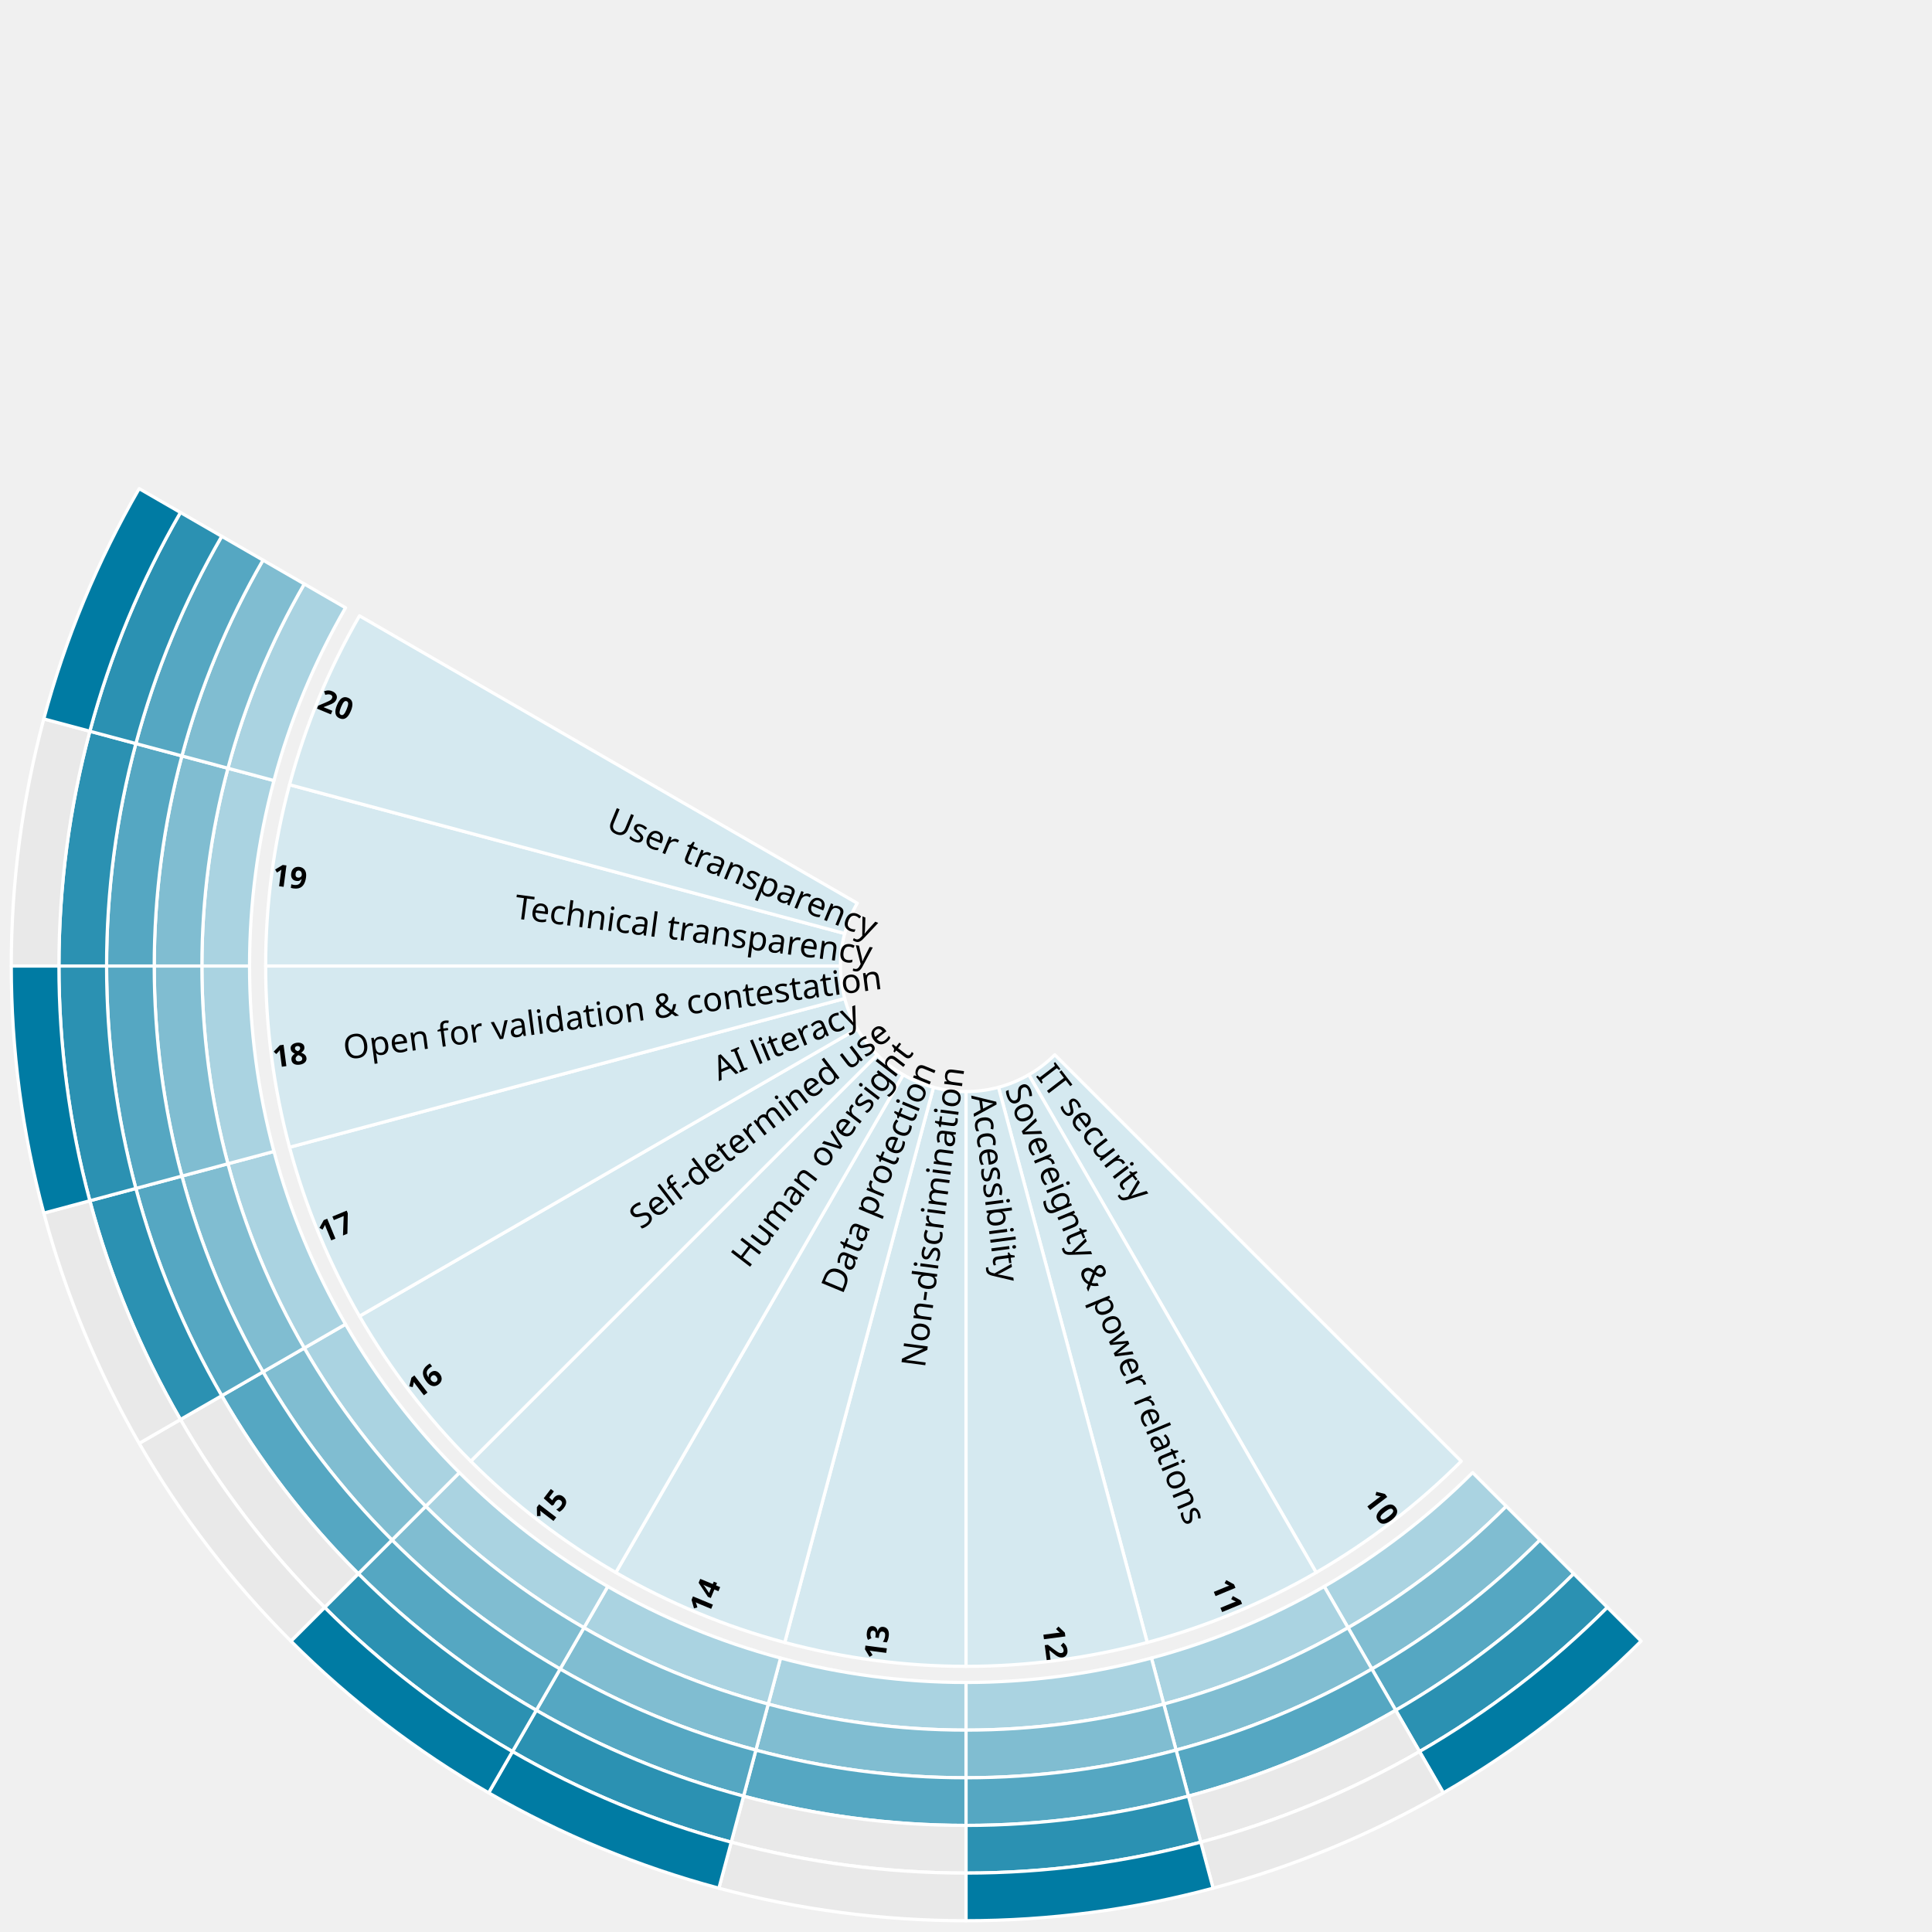
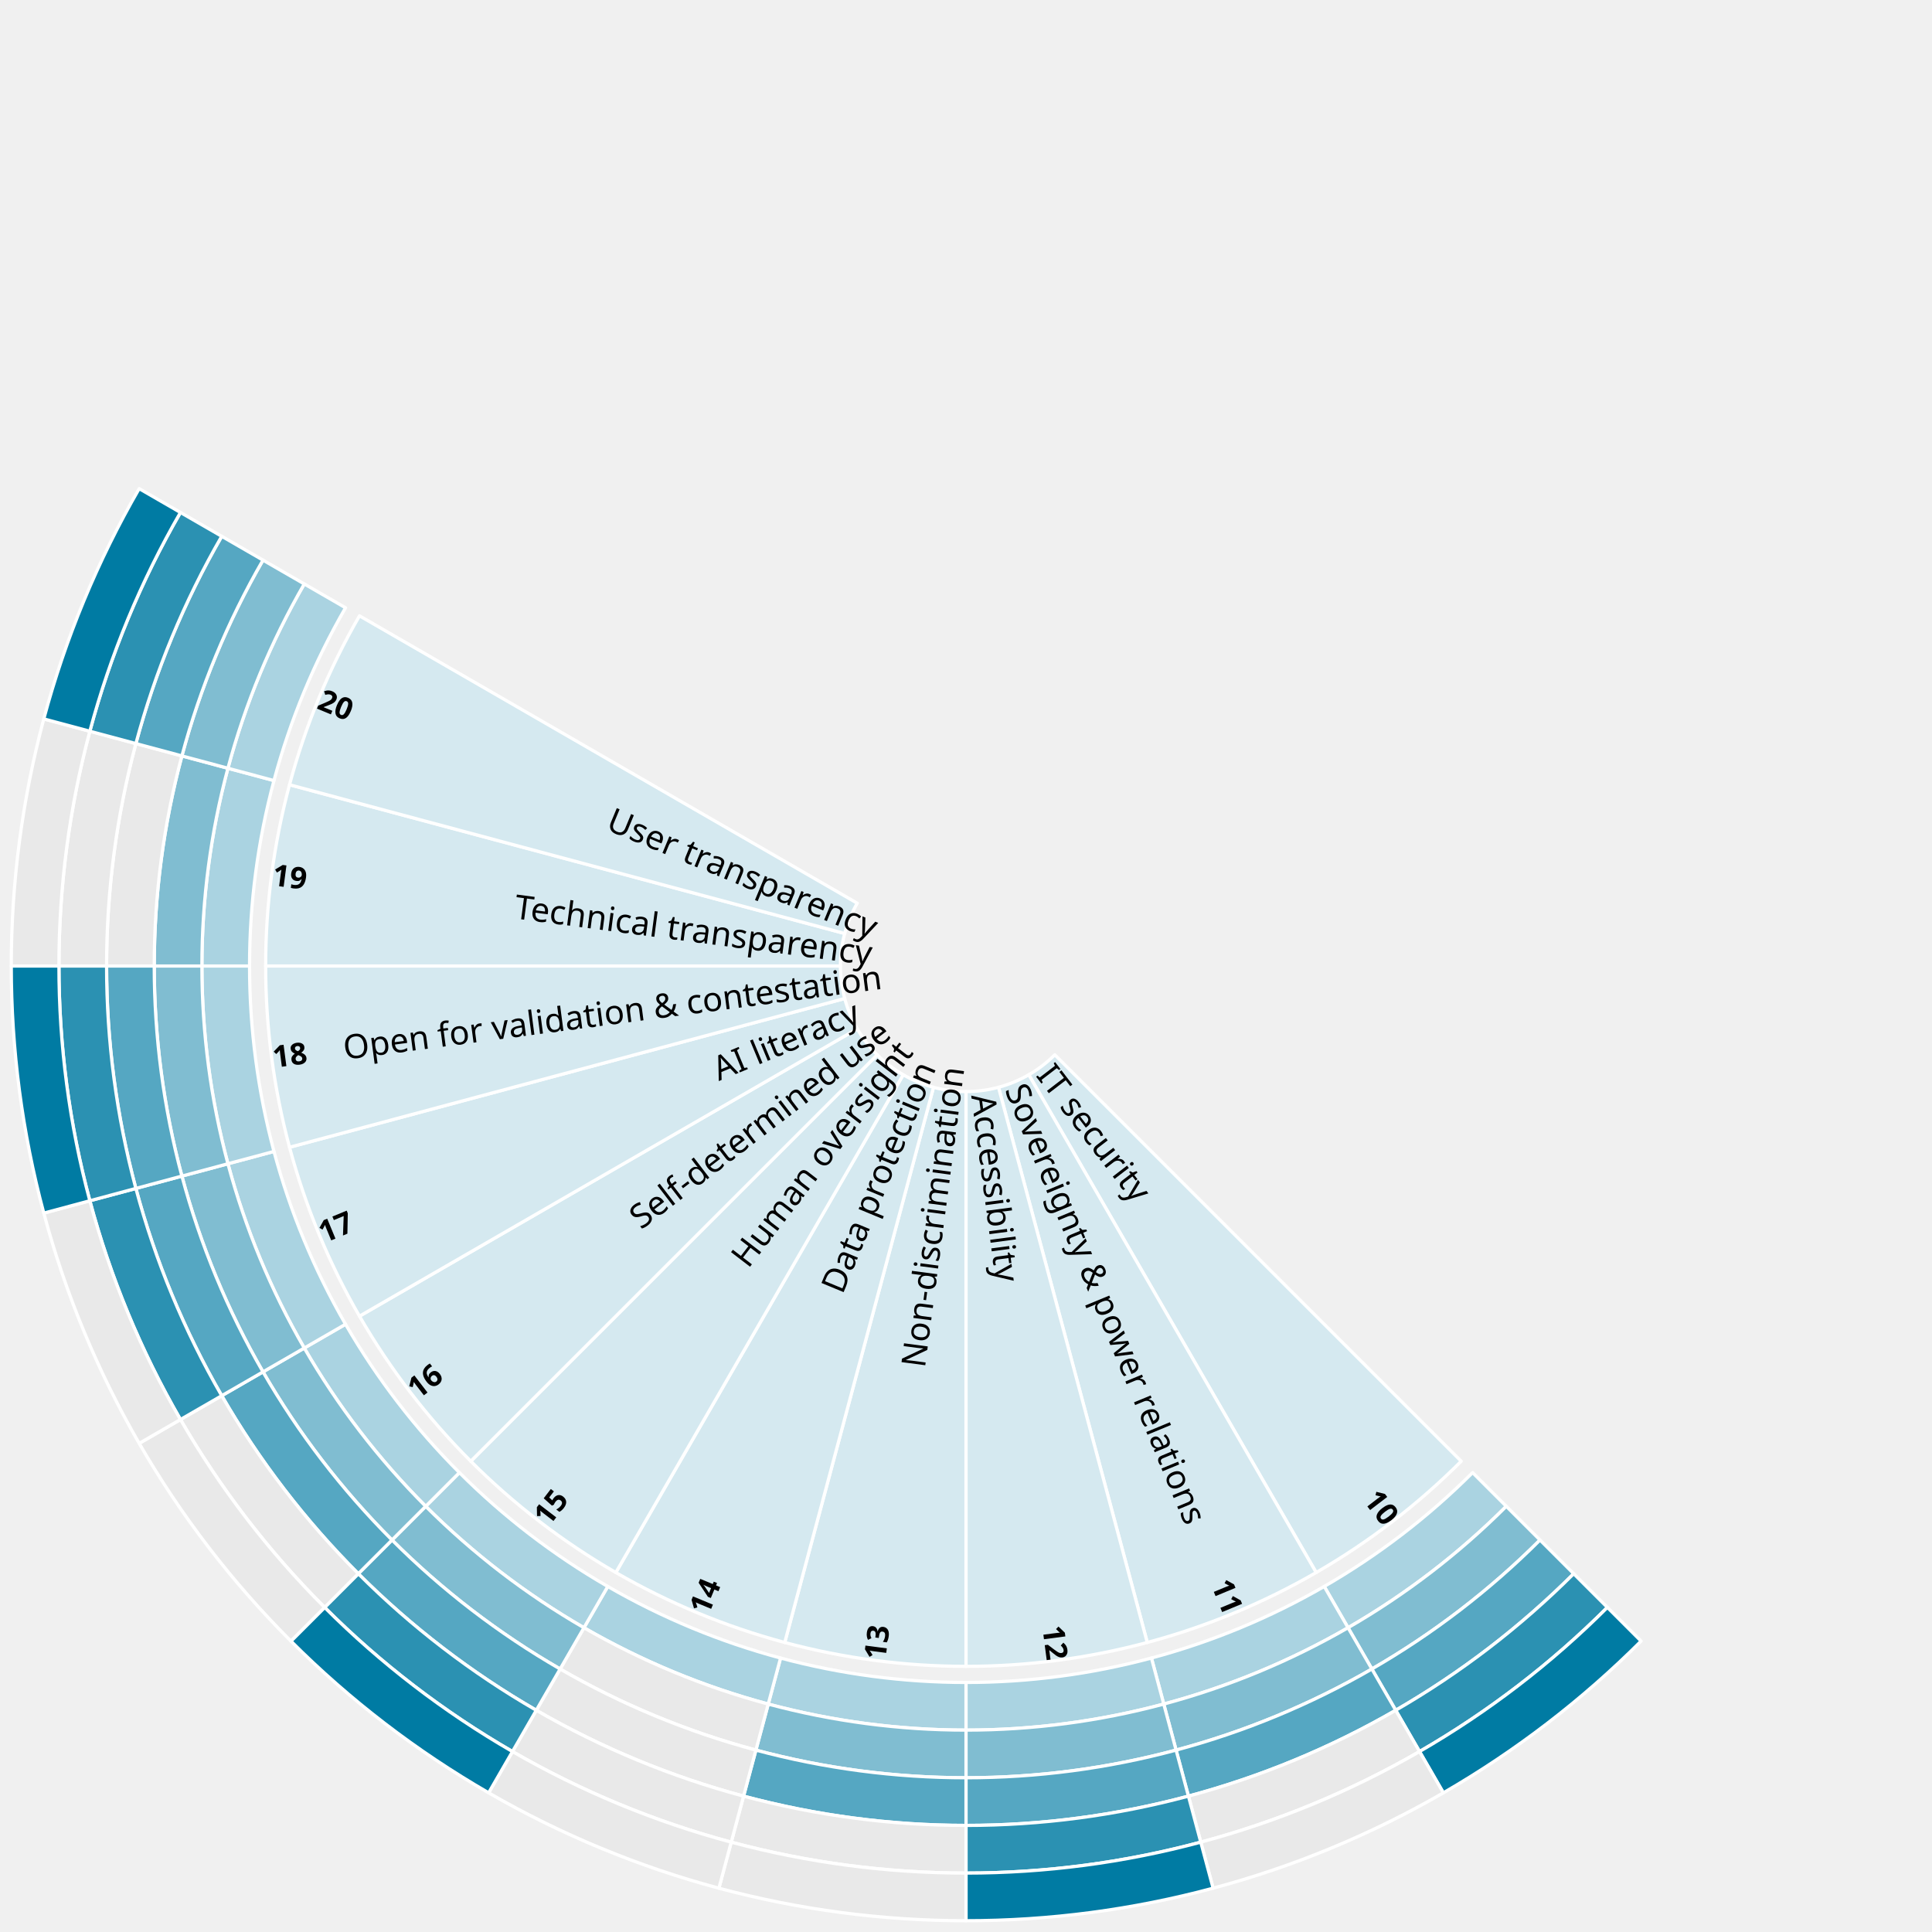
<svg xmlns="http://www.w3.org/2000/svg" xmlns:ns1="https://www.affinity.studio/" width="100%" height="100%" viewBox="40.157 272.634 2400 2400" version="1.1" xml:space="preserve" style="fill-rule:evenodd;clip-rule:evenodd;stroke-linecap:round;stroke-linejoin:round;stroke-miterlimit:1.5;">
  <g id="Diagram" ns1:id="Diagram">
    <g id="Social-Sustainability" ns1:id="Social Sustainability">
      <g id="C10" ns1:id="10 IT security">
        <path id="C10-wedge" ns1:id="Wedge" d="M1855.340,2087.817A870.000,870.000 0 0,1 1675.157,2226.076L1318.157,1607.734A156.000,156.000 0 0,0 1350.466,1582.943Z" style="fill:rgb(213,233,240);stroke:white;stroke-width:4px;" />
        <path id="C10-rating1" ns1:id="Rating 1" d="M1911.343,2143.820A949.200,949.200 0 0,1 1714.757,2294.665L1685.157,2243.397A890.000,890.000 0 0,0 1869.482,2101.959Z" style="fill:rgb(170,211,225);stroke:white;stroke-width:4px;" />
        <path id="C10-rating2" ns1:id="Rating 2" d="M1953.204,2185.680A1008.400,1008.400 0 0,1 1744.357,2345.934L1714.757,2294.665A949.200,949.200 0 0,0 1911.343,2143.820Z" style="fill:rgb(128,189,209);stroke:white;stroke-width:4px;" />
        <path id="C10-rating3" ns1:id="Rating 3" d="M1995.065,2227.541A1067.600,1067.600 0 0,1 1773.957,2397.203L1744.357,2345.934A1008.400,1008.400 0 0,0 1953.204,2185.680Z" style="fill:rgb(85,167,194);stroke:white;stroke-width:4px;" />
        <path id="C10-rating4" ns1:id="Rating 4" d="M2036.925,2269.402A1126.800,1126.800 0 0,1 1803.557,2448.471L1773.957,2397.203A1067.600,1067.600 0 0,0 1995.065,2227.541Z" style="fill:rgb(43,145,178);stroke:white;stroke-width:4px;" />
        <path id="C10-rating5" ns1:id="Rating 5" d="M2078.786,2311.263A1186.000,1186.000 0 0,1 1833.157,2499.740L1803.557,2448.471A1126.800,1126.800 0 0,0 2036.925,2269.402Z" style="fill:rgb(0,123,163);stroke:white;stroke-width:4px;" />
        <text id="C10-number" ns1:id="Number" transform="matrix(0.608762,0.793353,-0.793353,0.608762,3046.148,-968.0088)" x="1663.184px" y="2931.684px" style="font-family:'PTSans-Bold', 'PT Sans', sans-serif;font-weight:700;font-size:37.5px;">10</text>
        <text id="C10-label" ns1:id="Label" transform="matrix(0.608762,0.793353,-0.793353,0.608762,2643.953,-1492.159)" x="1658.000px" y="2933.142px" style="font-family:'PTSans-Regular', 'PT Sans', sans-serif;font-size:41.667px;">IT security</text>
      </g>
      <g id="C11" ns1:id="11 Sovereignty &amp; power relations">
        <path id="C11-wedge" ns1:id="Wedge" d="M1675.157,2226.076A870.000,870.000 0 0,1 1465.330,2312.989L1280.533,1623.318A156.000,156.000 0 0,0 1318.157,1607.734Z" style="fill:rgb(213,233,240);stroke:white;stroke-width:4px;" />
        <path id="C11-rating1" ns1:id="Rating 1" d="M1714.757,2294.665A949.200,949.200 0 0,1 1485.828,2389.491L1470.506,2332.308A890.000,890.000 0 0,0 1685.157,2243.397Z" style="fill:rgb(170,211,225);stroke:white;stroke-width:4px;" />
        <path id="C11-rating2" ns1:id="Rating 2" d="M1744.357,2345.934A1008.400,1008.400 0 0,1 1501.151,2446.674L1485.828,2389.491A949.200,949.200 0 0,0 1714.757,2294.665Z" style="fill:rgb(128,189,209);stroke:white;stroke-width:4px;" />
        <path id="C11-rating3" ns1:id="Rating 3" d="M1773.957,2397.203A1067.600,1067.600 0 0,1 1516.473,2503.856L1501.151,2446.674A1008.400,1008.400 0 0,0 1744.357,2345.934Z" style="fill:rgb(85,167,194);stroke:white;stroke-width:4px;" />
        <path id="C11-rating4" ns1:id="Rating 4" d="M1803.557,2448.471A1126.800,1126.800 0 0,1 1531.795,2561.039L1516.473,2503.856A1067.600,1067.600 0 0,0 1773.957,2397.203Z" style="fill:rgb(233,233,233);stroke:white;stroke-width:4px;" />
        <path id="C11-rating5" ns1:id="Rating 5" d="M1833.157,2499.740A1186.000,1186.000 0 0,1 1547.117,2618.222L1531.795,2561.039A1126.800,1126.800 0 0,0 1803.557,2448.471Z" style="fill:rgb(233,233,233);stroke:white;stroke-width:4px;" />
        <text id="C11-number" ns1:id="Number" transform="matrix(0.382684,0.92388,-0.92388,0.382684,3616.295,-417.4212)" x="1663.184px" y="2931.684px" style="font-family:'PTSans-Bold', 'PT Sans', sans-serif;font-weight:700;font-size:37.5px;">11</text>
        <text id="C11-label" ns1:id="Label" transform="matrix(0.382684,0.92388,-0.92388,0.382684,3363.465,-1027.807)" x="1658.000px" y="2933.142px" style="font-family:'PTSans-Regular', 'PT Sans', sans-serif;font-size:41.667px;">Sovereignty &amp; power relations</text>
      </g>
      <g id="C12" ns1:id="12 Accessibility">
        <path id="C12-wedge" ns1:id="Wedge" d="M1465.330,2312.989A870.000,870.000 0 0,1 1240.157,2342.634L1240.157,1628.634A156.000,156.000 0 0,0 1280.533,1623.318Z" style="fill:rgb(213,233,240);stroke:white;stroke-width:4px;" />
        <path id="C12-rating1" ns1:id="Rating 1" d="M1485.828,2389.491A949.200,949.200 0 0,1 1240.157,2421.834L1240.157,2362.634A890.000,890.000 0 0,0 1470.506,2332.308Z" style="fill:rgb(170,211,225);stroke:white;stroke-width:4px;" />
        <path id="C12-rating2" ns1:id="Rating 2" d="M1501.151,2446.674A1008.400,1008.400 0 0,1 1240.157,2481.034L1240.157,2421.834A949.200,949.200 0 0,0 1485.828,2389.491Z" style="fill:rgb(128,189,209);stroke:white;stroke-width:4px;" />
        <path id="C12-rating3" ns1:id="Rating 3" d="M1516.473,2503.856A1067.600,1067.600 0 0,1 1240.157,2540.234L1240.157,2481.034A1008.400,1008.400 0 0,0 1501.151,2446.674Z" style="fill:rgb(85,167,194);stroke:white;stroke-width:4px;" />
        <path id="C12-rating4" ns1:id="Rating 4" d="M1531.795,2561.039A1126.800,1126.800 0 0,1 1240.157,2599.434L1240.157,2540.234A1067.600,1067.600 0 0,0 1516.473,2503.856Z" style="fill:rgb(43,145,178);stroke:white;stroke-width:4px;" />
        <path id="C12-rating5" ns1:id="Rating 5" d="M1547.117,2618.222A1186.000,1186.000 0 0,1 1240.157,2658.634L1240.157,2599.434A1126.800,1126.800 0 0,0 1531.795,2561.039Z" style="fill:rgb(0,123,163);stroke:white;stroke-width:4px;" />
        <text id="C12-number" ns1:id="Number" transform="matrix(0.130526,0.991445,-0.991445,0.130526,4024.512,261.9707)" x="1663.184px" y="2931.684px" style="font-family:'PTSans-Bold', 'PT Sans', sans-serif;font-weight:700;font-size:37.5px;">12</text>
        <text id="C12-label" ns1:id="Label" transform="matrix(0.130526,0.991445,-0.991445,0.130526,3938.277,-393.0542)" x="1658.000px" y="2933.142px" style="font-family:'PTSans-Regular', 'PT Sans', sans-serif;font-size:41.667px;">Accessibility</text>
      </g>
      <g id="C13" ns1:id="13 Non-discrimination">
        <path id="C13-wedge" ns1:id="Wedge" d="M1240.157,2342.634A870.000,870.000 0 0,1 1014.985,2312.989L1199.782,1623.318A156.000,156.000 0 0,0 1240.157,1628.634Z" style="fill:rgb(213,233,240);stroke:white;stroke-width:4px;" />
        <path id="C13-rating1" ns1:id="Rating 1" d="M1240.157,2421.834A949.200,949.200 0 0,1 994.486,2389.491L1009.808,2332.308A890.000,890.000 0 0,0 1240.157,2362.634Z" style="fill:rgb(170,211,225);stroke:white;stroke-width:4px;" />
        <path id="C13-rating2" ns1:id="Rating 2" d="M1240.157,2481.034A1008.400,1008.400 0 0,1 979.164,2446.674L994.486,2389.491A949.200,949.200 0 0,0 1240.157,2421.834Z" style="fill:rgb(128,189,209);stroke:white;stroke-width:4px;" />
        <path id="C13-rating3" ns1:id="Rating 3" d="M1240.157,2540.234A1067.600,1067.600 0 0,1 963.842,2503.856L979.164,2446.674A1008.400,1008.400 0 0,0 1240.157,2481.034Z" style="fill:rgb(85,167,194);stroke:white;stroke-width:4px;" />
        <path id="C13-rating4" ns1:id="Rating 4" d="M1240.157,2599.434A1126.800,1126.800 0 0,1 948.520,2561.039L963.842,2503.856A1067.600,1067.600 0 0,0 1240.157,2540.234Z" style="fill:rgb(233,233,233);stroke:white;stroke-width:4px;" />
        <path id="C13-rating5" ns1:id="Rating 5" d="M1240.157,2658.634A1186.000,1186.000 0 0,1 933.198,2618.222L948.520,2561.039A1126.800,1126.800 0 0,0 1240.157,2599.434Z" style="fill:rgb(233,233,233);stroke:white;stroke-width:4px;" />
        <text id="C13-number" ns1:id="Number" transform="matrix(0.130526,-0.991445,0.991445,0.130526,-1983.916,3601.956)" x="1663.184px" y="2931.684px" style="font-family:'PTSans-Bold', 'PT Sans', sans-serif;font-weight:700;font-size:37.5px;">13</text>
        <text id="C13-label" ns1:id="Label" transform="matrix(0.130526,-0.991445,0.991445,0.130526,-1983.916,3601.956)" x="2029.581px" y="2933.142px" style="font-family:'PTSans-Regular', 'PT Sans', sans-serif;font-size:41.667px;">Non-discrimination</text>
      </g>
      <g id="C14" ns1:id="14 Data protection">
        <path id="C14-wedge" ns1:id="Wedge" d="M1014.985,2312.989A870.000,870.000 0 0,1 805.157,2226.076L1162.157,1607.734A156.000,156.000 0 0,0 1199.782,1623.318Z" style="fill:rgb(213,233,240);stroke:white;stroke-width:4px;" />
        <path id="C14-rating1" ns1:id="Rating 1" d="M994.486,2389.491A949.200,949.200 0 0,1 765.557,2294.665L795.157,2243.397A890.000,890.000 0 0,0 1009.808,2332.308Z" style="fill:rgb(170,211,225);stroke:white;stroke-width:4px;" />
-         <path id="C14-rating2" ns1:id="Rating 2" d="M979.164,2446.674A1008.400,1008.400 0 0,1 735.957,2345.934L765.557,2294.665A949.200,949.200 0 0,0 994.486,2389.491Z" style="fill:rgb(128,189,209);stroke:white;stroke-width:4px;" />
-         <path id="C14-rating3" ns1:id="Rating 3" d="M963.842,2503.856A1067.600,1067.600 0 0,1 706.357,2397.203L735.957,2345.934A1008.400,1008.400 0 0,0 979.164,2446.674Z" style="fill:rgb(85,167,194);stroke:white;stroke-width:4px;" />
-         <path id="C14-rating4" ns1:id="Rating 4" d="M948.520,2561.039A1126.800,1126.800 0 0,1 676.757,2448.471L706.357,2397.203A1067.600,1067.600 0 0,0 963.842,2503.856Z" style="fill:rgb(43,145,178);stroke:white;stroke-width:4px;" />
-         <path id="C14-rating5" ns1:id="Rating 5" d="M933.198,2618.222A1186.000,1186.000 0 0,1 647.157,2499.740L676.757,2448.471A1126.800,1126.800 0 0,0 948.520,2561.039Z" style="fill:rgb(0,123,163);stroke:white;stroke-width:4px;" />
+         <path id="C14-rating2" ns1:id="Rating 2" d="M979.164,2446.674A1008.400,1008.400 0 0,1 735.957,2345.934L765.557,2294.665A949.200,949.200 0 0,0 994.486,2389.491Z" style="fill:rgb(233,233,233);stroke:white;stroke-width:4px;" />
+         <path id="C14-rating3" ns1:id="Rating 3" d="M963.842,2503.856A1067.600,1067.600 0 0,1 706.357,2397.203L735.957,2345.934A1008.400,1008.400 0 0,0 979.164,2446.674Z" style="fill:rgb(233,233,233);stroke:white;stroke-width:4px;" />
+         <path id="C14-rating4" ns1:id="Rating 4" d="M948.520,2561.039A1126.800,1126.800 0 0,1 676.757,2448.471L706.357,2397.203A1067.600,1067.600 0 0,0 963.842,2503.856Z" style="fill:rgb(233,233,233);stroke:white;stroke-width:4px;" />
+         <path id="C14-rating5" ns1:id="Rating 5" d="M933.198,2618.222A1186.000,1186.000 0 0,1 647.157,2499.740L676.757,2448.471A1126.800,1126.800 0 0,0 948.520,2561.039Z" style="fill:rgb(233,233,233);stroke:white;stroke-width:4px;" />
        <text id="C14-number" ns1:id="Number" transform="matrix(0.382683,-0.92388,0.92388,0.382683,-2425.167,2694.95)" x="1663.184px" y="2931.684px" style="font-family:'PTSans-Bold', 'PT Sans', sans-serif;font-weight:700;font-size:37.5px;">14</text>
        <text id="C14-label" ns1:id="Label" transform="matrix(0.382683,-0.92388,0.92388,0.382683,-2425.167,2694.95)" x="2095.409px" y="2933.142px" style="font-family:'PTSans-Regular', 'PT Sans', sans-serif;font-size:41.667px;">Data protection</text>
      </g>
      <g id="C15" ns1:id="15 Human oversight">
        <path id="C15-wedge" ns1:id="Wedge" d="M805.157,2226.076A870.000,870.000 0 0,1 624.974,2087.817L1129.849,1582.943A156.000,156.000 0 0,0 1162.157,1607.734Z" style="fill:rgb(213,233,240);stroke:white;stroke-width:4px;" />
        <path id="C15-rating1" ns1:id="Rating 1" d="M765.557,2294.665A949.200,949.200 0 0,1 568.972,2143.820L610.832,2101.959A890.000,890.000 0 0,0 795.157,2243.397Z" style="fill:rgb(170,211,225);stroke:white;stroke-width:4px;" />
        <path id="C15-rating2" ns1:id="Rating 2" d="M735.957,2345.934A1008.400,1008.400 0 0,1 527.111,2185.680L568.972,2143.820A949.200,949.200 0 0,0 765.557,2294.665Z" style="fill:rgb(128,189,209);stroke:white;stroke-width:4px;" />
        <path id="C15-rating3" ns1:id="Rating 3" d="M706.357,2397.203A1067.600,1067.600 0 0,1 485.250,2227.541L527.111,2185.680A1008.400,1008.400 0 0,0 735.957,2345.934Z" style="fill:rgb(85,167,194);stroke:white;stroke-width:4px;" />
        <path id="C15-rating4" ns1:id="Rating 4" d="M676.757,2448.471A1126.800,1126.800 0 0,1 443.389,2269.402L485.250,2227.541A1067.600,1067.600 0 0,0 706.357,2397.203Z" style="fill:rgb(43,145,178);stroke:white;stroke-width:4px;" />
        <path id="C15-rating5" ns1:id="Rating 5" d="M647.157,2499.740A1186.000,1186.000 0 0,1 401.529,2311.263L443.389,2269.402A1126.800,1126.800 0 0,0 676.757,2448.471Z" style="fill:rgb(0,123,163);stroke:white;stroke-width:4px;" />
        <text id="C15-number" ns1:id="Number" transform="matrix(0.608761,-0.793354,0.793354,0.608761,-2616.633,1704.645)" x="1663.184px" y="2931.684px" style="font-family:'PTSans-Bold', 'PT Sans', sans-serif;font-weight:700;font-size:37.5px;">15</text>
        <text id="C15-label" ns1:id="Label" transform="matrix(0.608761,-0.793354,0.793354,0.608761,-2616.633,1704.645)" x="2068.206px" y="2933.142px" style="font-family:'PTSans-Regular', 'PT Sans', sans-serif;font-size:41.667px;">Human oversight</text>
      </g>
      <g id="C16" ns1:id="16 Self-determined use">
        <path id="C16-wedge" ns1:id="Wedge" d="M624.974,2087.817A870.000,870.000 0 0,1 486.715,1907.634L1105.057,1550.634A156.000,156.000 0 0,0 1129.849,1582.943Z" style="fill:rgb(213,233,240);stroke:white;stroke-width:4px;" />
        <path id="C16-rating1" ns1:id="Rating 1" d="M568.972,2143.820A949.200,949.200 0 0,1 418.126,1947.234L469.395,1917.634A890.000,890.000 0 0,0 610.832,2101.959Z" style="fill:rgb(170,211,225);stroke:white;stroke-width:4px;" />
        <path id="C16-rating2" ns1:id="Rating 2" d="M527.111,2185.680A1008.400,1008.400 0 0,1 366.857,1976.834L418.126,1947.234A949.200,949.200 0 0,0 568.972,2143.820Z" style="fill:rgb(128,189,209);stroke:white;stroke-width:4px;" />
        <path id="C16-rating3" ns1:id="Rating 3" d="M485.250,2227.541A1067.600,1067.600 0 0,1 315.589,2006.434L366.857,1976.834A1008.400,1008.400 0 0,0 527.111,2185.680Z" style="fill:rgb(85,167,194);stroke:white;stroke-width:4px;" />
        <path id="C16-rating4" ns1:id="Rating 4" d="M443.389,2269.402A1126.800,1126.800 0 0,1 264.320,2036.034L315.589,2006.434A1067.600,1067.600 0 0,0 485.250,2227.541Z" style="fill:rgb(233,233,233);stroke:white;stroke-width:4px;" />
        <path id="C16-rating5" ns1:id="Rating 5" d="M401.529,2311.263A1186.000,1186.000 0 0,1 213.051,2065.634L264.320,2036.034A1126.800,1126.800 0 0,0 443.389,2269.402Z" style="fill:rgb(233,233,233);stroke:white;stroke-width:4px;" />
        <text id="C16-number" ns1:id="Number" transform="matrix(0.793353,-0.608762,0.608762,0.793353,-2545.265,698.5287)" x="1663.184px" y="2931.684px" style="font-family:'PTSans-Bold', 'PT Sans', sans-serif;font-weight:700;font-size:37.5px;">16</text>
        <text id="C16-label" ns1:id="Label" transform="matrix(0.793353,-0.608762,0.608762,0.793353,-2545.265,698.5287)" x="2011.878px" y="2933.142px" style="font-family:'PTSans-Regular', 'PT Sans', sans-serif;font-size:41.667px;">Self-determined use</text>
      </g>
      <g id="C17" ns1:id="17 AI literacy">
        <path id="C17-wedge" ns1:id="Wedge" d="M486.715,1907.634A870.000,870.000 0 0,1 399.802,1697.806L1089.473,1513.010A156.000,156.000 0 0,0 1105.057,1550.634Z" style="fill:rgb(213,233,240);stroke:white;stroke-width:4px;" />
        <path id="C17-rating1" ns1:id="Rating 1" d="M418.126,1947.234A949.200,949.200 0 0,1 323.301,1718.305L380.483,1702.983A890.000,890.000 0 0,0 469.395,1917.634Z" style="fill:rgb(170,211,225);stroke:white;stroke-width:4px;" />
        <path id="C17-rating2" ns1:id="Rating 2" d="M366.857,1976.834A1008.400,1008.400 0 0,1 266.118,1733.627L323.301,1718.305A949.200,949.200 0 0,0 418.126,1947.234Z" style="fill:rgb(128,189,209);stroke:white;stroke-width:4px;" />
        <path id="C17-rating3" ns1:id="Rating 3" d="M315.589,2006.434A1067.600,1067.600 0 0,1 208.935,1748.949L266.118,1733.627A1008.400,1008.400 0 0,0 366.857,1976.834Z" style="fill:rgb(85,167,194);stroke:white;stroke-width:4px;" />
        <path id="C17-rating4" ns1:id="Rating 4" d="M264.320,2036.034A1126.800,1126.800 0 0,1 151.752,1764.271L208.935,1748.949A1067.600,1067.600 0 0,0 315.589,2006.434Z" style="fill:rgb(43,145,178);stroke:white;stroke-width:4px;" />
        <path id="C17-rating5" ns1:id="Rating 5" d="M213.051,2065.634A1186.000,1186.000 0 0,1 94.569,1779.593L151.752,1764.271A1126.800,1126.800 0 0,0 264.320,2036.034Z" style="fill:rgb(233,233,233);stroke:white;stroke-width:4px;" />
        <text id="C17-number" ns1:id="Number" transform="matrix(0.92388,-0.382684,0.382684,0.92388,-2215.927,-254.8336)" x="1663.184px" y="2931.684px" style="font-family:'PTSans-Bold', 'PT Sans', sans-serif;font-weight:700;font-size:37.5px;">17</text>
        <text id="C17-label" ns1:id="Label" transform="matrix(0.92388,-0.382684,0.382684,0.92388,-2215.927,-254.8336)" x="2193.503px" y="2933.142px" style="font-family:'PTSans-Regular', 'PT Sans', sans-serif;font-size:41.667px;">AI literacy</text>
      </g>
      <g id="C18" ns1:id="18 Open for validation &amp; contestation">
        <path id="C18-wedge" ns1:id="Wedge" d="M399.802,1697.806A870.000,870.000 0 0,1 370.157,1472.634L1084.157,1472.634A156.000,156.000 0 0,0 1089.473,1513.010Z" style="fill:rgb(213,233,240);stroke:white;stroke-width:4px;" />
        <path id="C18-rating1" ns1:id="Rating 1" d="M323.301,1718.305A949.200,949.200 0 0,1 290.957,1472.634L350.157,1472.634A890.000,890.000 0 0,0 380.483,1702.983Z" style="fill:rgb(170,211,225);stroke:white;stroke-width:4px;" />
        <path id="C18-rating2" ns1:id="Rating 2" d="M266.118,1733.627A1008.400,1008.400 0 0,1 231.757,1472.634L290.957,1472.634A949.200,949.200 0 0,0 323.301,1718.305Z" style="fill:rgb(128,189,209);stroke:white;stroke-width:4px;" />
        <path id="C18-rating3" ns1:id="Rating 3" d="M208.935,1748.949A1067.600,1067.600 0 0,1 172.557,1472.634L231.757,1472.634A1008.400,1008.400 0 0,0 266.118,1733.627Z" style="fill:rgb(85,167,194);stroke:white;stroke-width:4px;" />
        <path id="C18-rating4" ns1:id="Rating 4" d="M151.752,1764.271A1126.800,1126.800 0 0,1 113.357,1472.634L172.557,1472.634A1067.600,1067.600 0 0,0 208.935,1748.949Z" style="fill:rgb(43,145,178);stroke:white;stroke-width:4px;" />
        <path id="C18-rating5" ns1:id="Rating 5" d="M94.569,1779.593A1186.000,1186.000 0 0,1 54.157,1472.634L113.357,1472.634A1126.800,1126.800 0 0,0 151.752,1764.271Z" style="fill:rgb(0,123,163);stroke:white;stroke-width:4px;" />
        <text id="C18-number" ns1:id="Number" transform="matrix(0.991445,-0.130526,0.130526,0.991445,-1651.062,-1090.472)" x="1663.184px" y="2931.684px" style="font-family:'PTSans-Bold', 'PT Sans', sans-serif;font-weight:700;font-size:37.5px;">18</text>
        <text id="C18-label" ns1:id="Label" transform="matrix(0.991445,-0.130526,0.130526,0.991445,-1651.062,-1090.472)" x="1751.659px" y="2933.142px" style="font-family:'PTSans-Regular', 'PT Sans', sans-serif;font-size:41.667px;">Open for validation &amp; contestation</text>
      </g>
      <g id="C19" ns1:id="19 Technical transparency">
        <path id="C19-wedge" ns1:id="Wedge" d="M370.157,1472.634A870.000,870.000 0 0,1 399.802,1247.461L1089.473,1432.258A156.000,156.000 0 0,0 1084.157,1472.634Z" style="fill:rgb(213,233,240);stroke:white;stroke-width:4px;" />
        <path id="C19-rating1" ns1:id="Rating 1" d="M290.957,1472.634A949.200,949.200 0 0,1 323.301,1226.963L380.483,1242.285A890.000,890.000 0 0,0 350.157,1472.634Z" style="fill:rgb(170,211,225);stroke:white;stroke-width:4px;" />
        <path id="C19-rating2" ns1:id="Rating 2" d="M231.757,1472.634A1008.400,1008.400 0 0,1 266.118,1211.641L323.301,1226.963A949.200,949.200 0 0,0 290.957,1472.634Z" style="fill:rgb(128,189,209);stroke:white;stroke-width:4px;" />
-         <path id="C19-rating3" ns1:id="Rating 3" d="M172.557,1472.634A1067.600,1067.600 0 0,1 208.935,1196.319L266.118,1211.641A1008.400,1008.400 0 0,0 231.757,1472.634Z" style="fill:rgb(85,167,194);stroke:white;stroke-width:4px;" />
-         <path id="C19-rating4" ns1:id="Rating 4" d="M113.357,1472.634A1126.800,1126.800 0 0,1 151.752,1180.997L208.935,1196.319A1067.600,1067.600 0 0,0 172.557,1472.634Z" style="fill:rgb(43,145,178);stroke:white;stroke-width:4px;" />
+         <path id="C19-rating3" ns1:id="Rating 3" d="M172.557,1472.634A1067.600,1067.600 0 0,1 208.935,1196.319L266.118,1211.641A1008.400,1008.400 0 0,0 231.757,1472.634Z" style="fill:rgb(233,233,233);stroke:white;stroke-width:4px;" />
+         <path id="C19-rating4" ns1:id="Rating 4" d="M113.357,1472.634A1126.800,1126.800 0 0,1 151.752,1180.997L208.935,1196.319A1067.600,1067.600 0 0,0 172.557,1472.634Z" style="fill:rgb(233,233,233);stroke:white;stroke-width:4px;" />
        <path id="C19-rating5" ns1:id="Rating 5" d="M54.157,1472.634A1186.000,1186.000 0 0,1 94.569,1165.675L151.752,1180.997A1126.800,1126.800 0 0,0 113.357,1472.634Z" style="fill:rgb(233,233,233);stroke:white;stroke-width:4px;" />
        <text id="C19-number" ns1:id="Number" transform="matrix(0.991445,0.130526,-0.130526,0.991445,-889.1654,-1751.439)" x="1663.184px" y="2931.684px" style="font-family:'PTSans-Bold', 'PT Sans', sans-serif;font-weight:700;font-size:37.5px;">19</text>
        <text id="C19-label" ns1:id="Label" transform="matrix(0.991445,0.130526,-0.130526,0.991445,-889.1654,-1751.439)" x="1966.769px" y="2933.142px" style="font-family:'PTSans-Regular', 'PT Sans', sans-serif;font-size:41.667px;">Technical transparency</text>
      </g>
      <g id="C20" ns1:id="20 User transparency">
        <path id="C20-wedge" ns1:id="Wedge" d="M399.802,1247.461A870.000,870.000 0 0,1 486.715,1037.634L1105.057,1394.634A156.000,156.000 0 0,0 1089.473,1432.258Z" style="fill:rgb(213,233,240);stroke:white;stroke-width:4px;" />
        <path id="C20-rating1" ns1:id="Rating 1" d="M323.301,1226.963A949.200,949.200 0 0,1 418.126,998.034L469.395,1027.634A890.000,890.000 0 0,0 380.483,1242.285Z" style="fill:rgb(170,211,225);stroke:white;stroke-width:4px;" />
        <path id="C20-rating2" ns1:id="Rating 2" d="M266.118,1211.641A1008.400,1008.400 0 0,1 366.857,968.434L418.126,998.034A949.200,949.200 0 0,0 323.301,1226.963Z" style="fill:rgb(128,189,209);stroke:white;stroke-width:4px;" />
        <path id="C20-rating3" ns1:id="Rating 3" d="M208.935,1196.319A1067.600,1067.600 0 0,1 315.589,938.834L366.857,968.434A1008.400,1008.400 0 0,0 266.118,1211.641Z" style="fill:rgb(85,167,194);stroke:white;stroke-width:4px;" />
        <path id="C20-rating4" ns1:id="Rating 4" d="M151.752,1180.997A1126.800,1126.800 0 0,1 264.320,909.234L315.589,938.834A1067.600,1067.600 0 0,0 208.935,1196.319Z" style="fill:rgb(43,145,178);stroke:white;stroke-width:4px;" />
        <path id="C20-rating5" ns1:id="Rating 5" d="M94.569,1165.675A1186.000,1186.000 0 0,1 213.051,879.634L264.320,909.234A1126.800,1126.800 0 0,0 151.752,1180.997Z" style="fill:rgb(0,123,163);stroke:white;stroke-width:4px;" />
        <text id="C20-number" ns1:id="Number" transform="matrix(0.92388,0.382683,-0.382683,0.92388,17.84086,-2192.69)" x="1663.184px" y="2931.684px" style="font-family:'PTSans-Bold', 'PT Sans', sans-serif;font-weight:700;font-size:37.5px;">20</text>
        <text id="C20-label" ns1:id="Label" transform="matrix(0.92388,0.382683,-0.382683,0.92388,17.84086,-2192.69)" x="2052.378px" y="2933.142px" style="font-family:'PTSans-Regular', 'PT Sans', sans-serif;font-size:41.667px;">User transparency</text>
      </g>
    </g>
  </g>
</svg>
